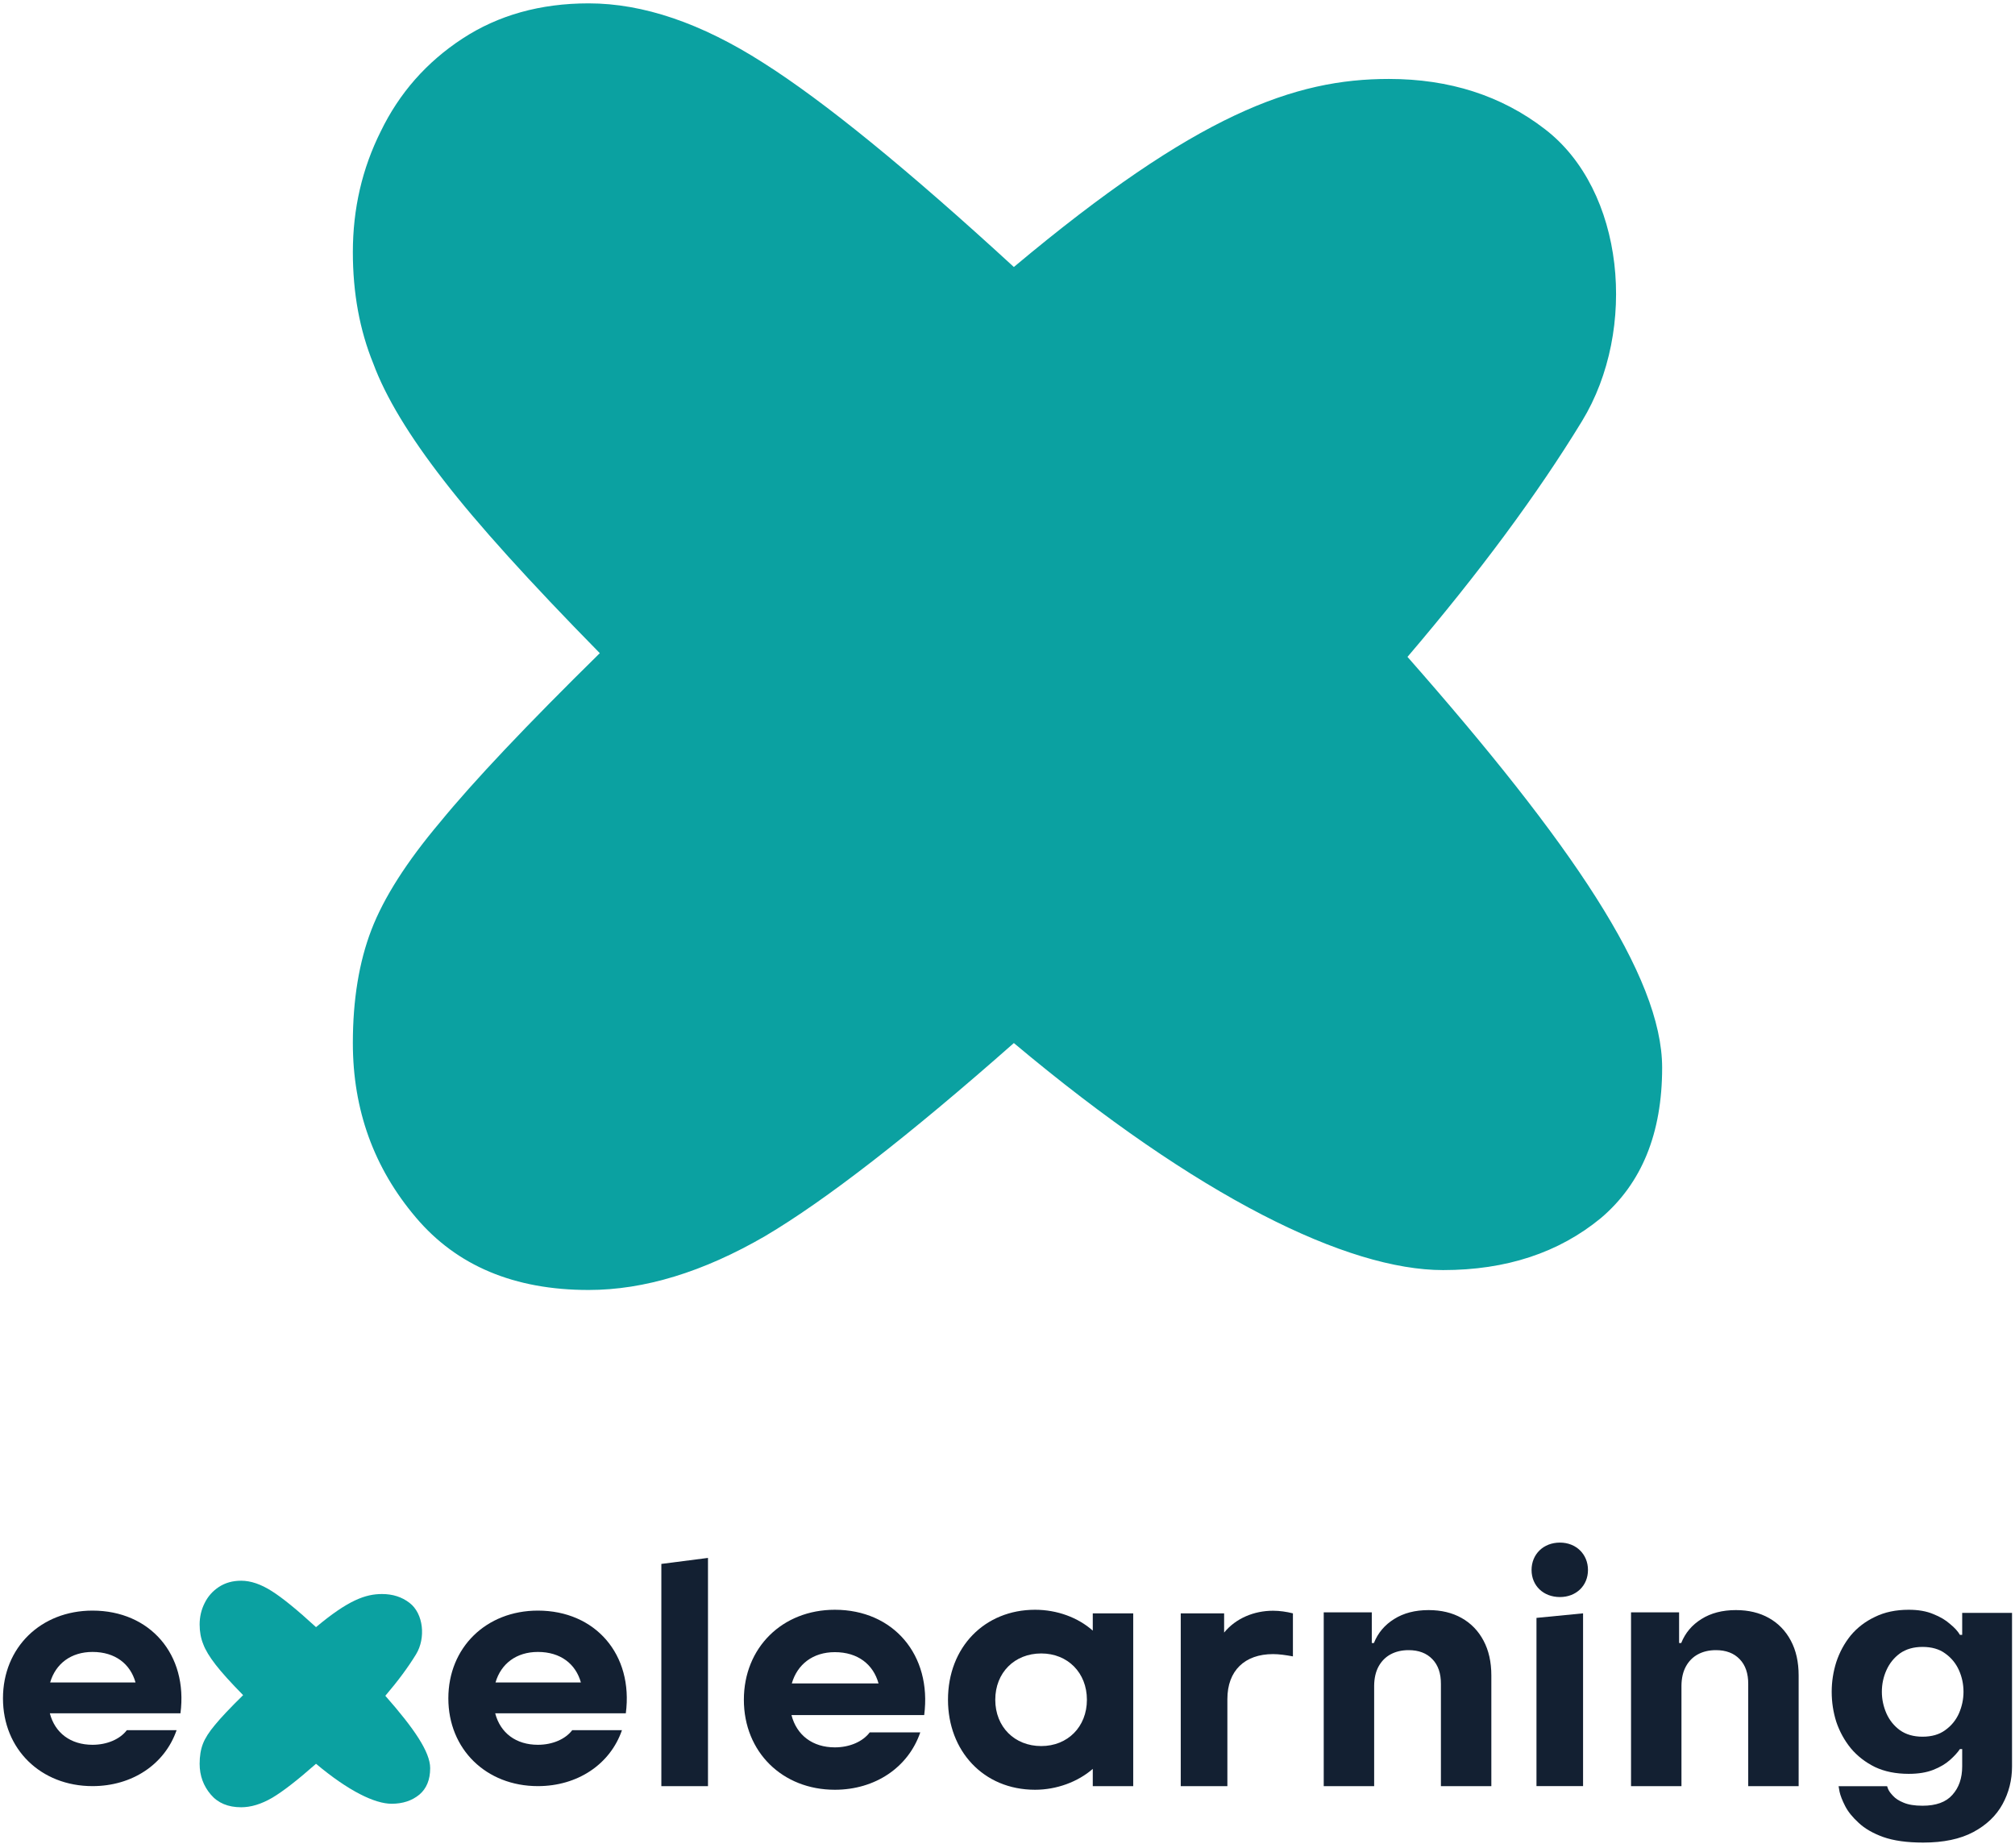
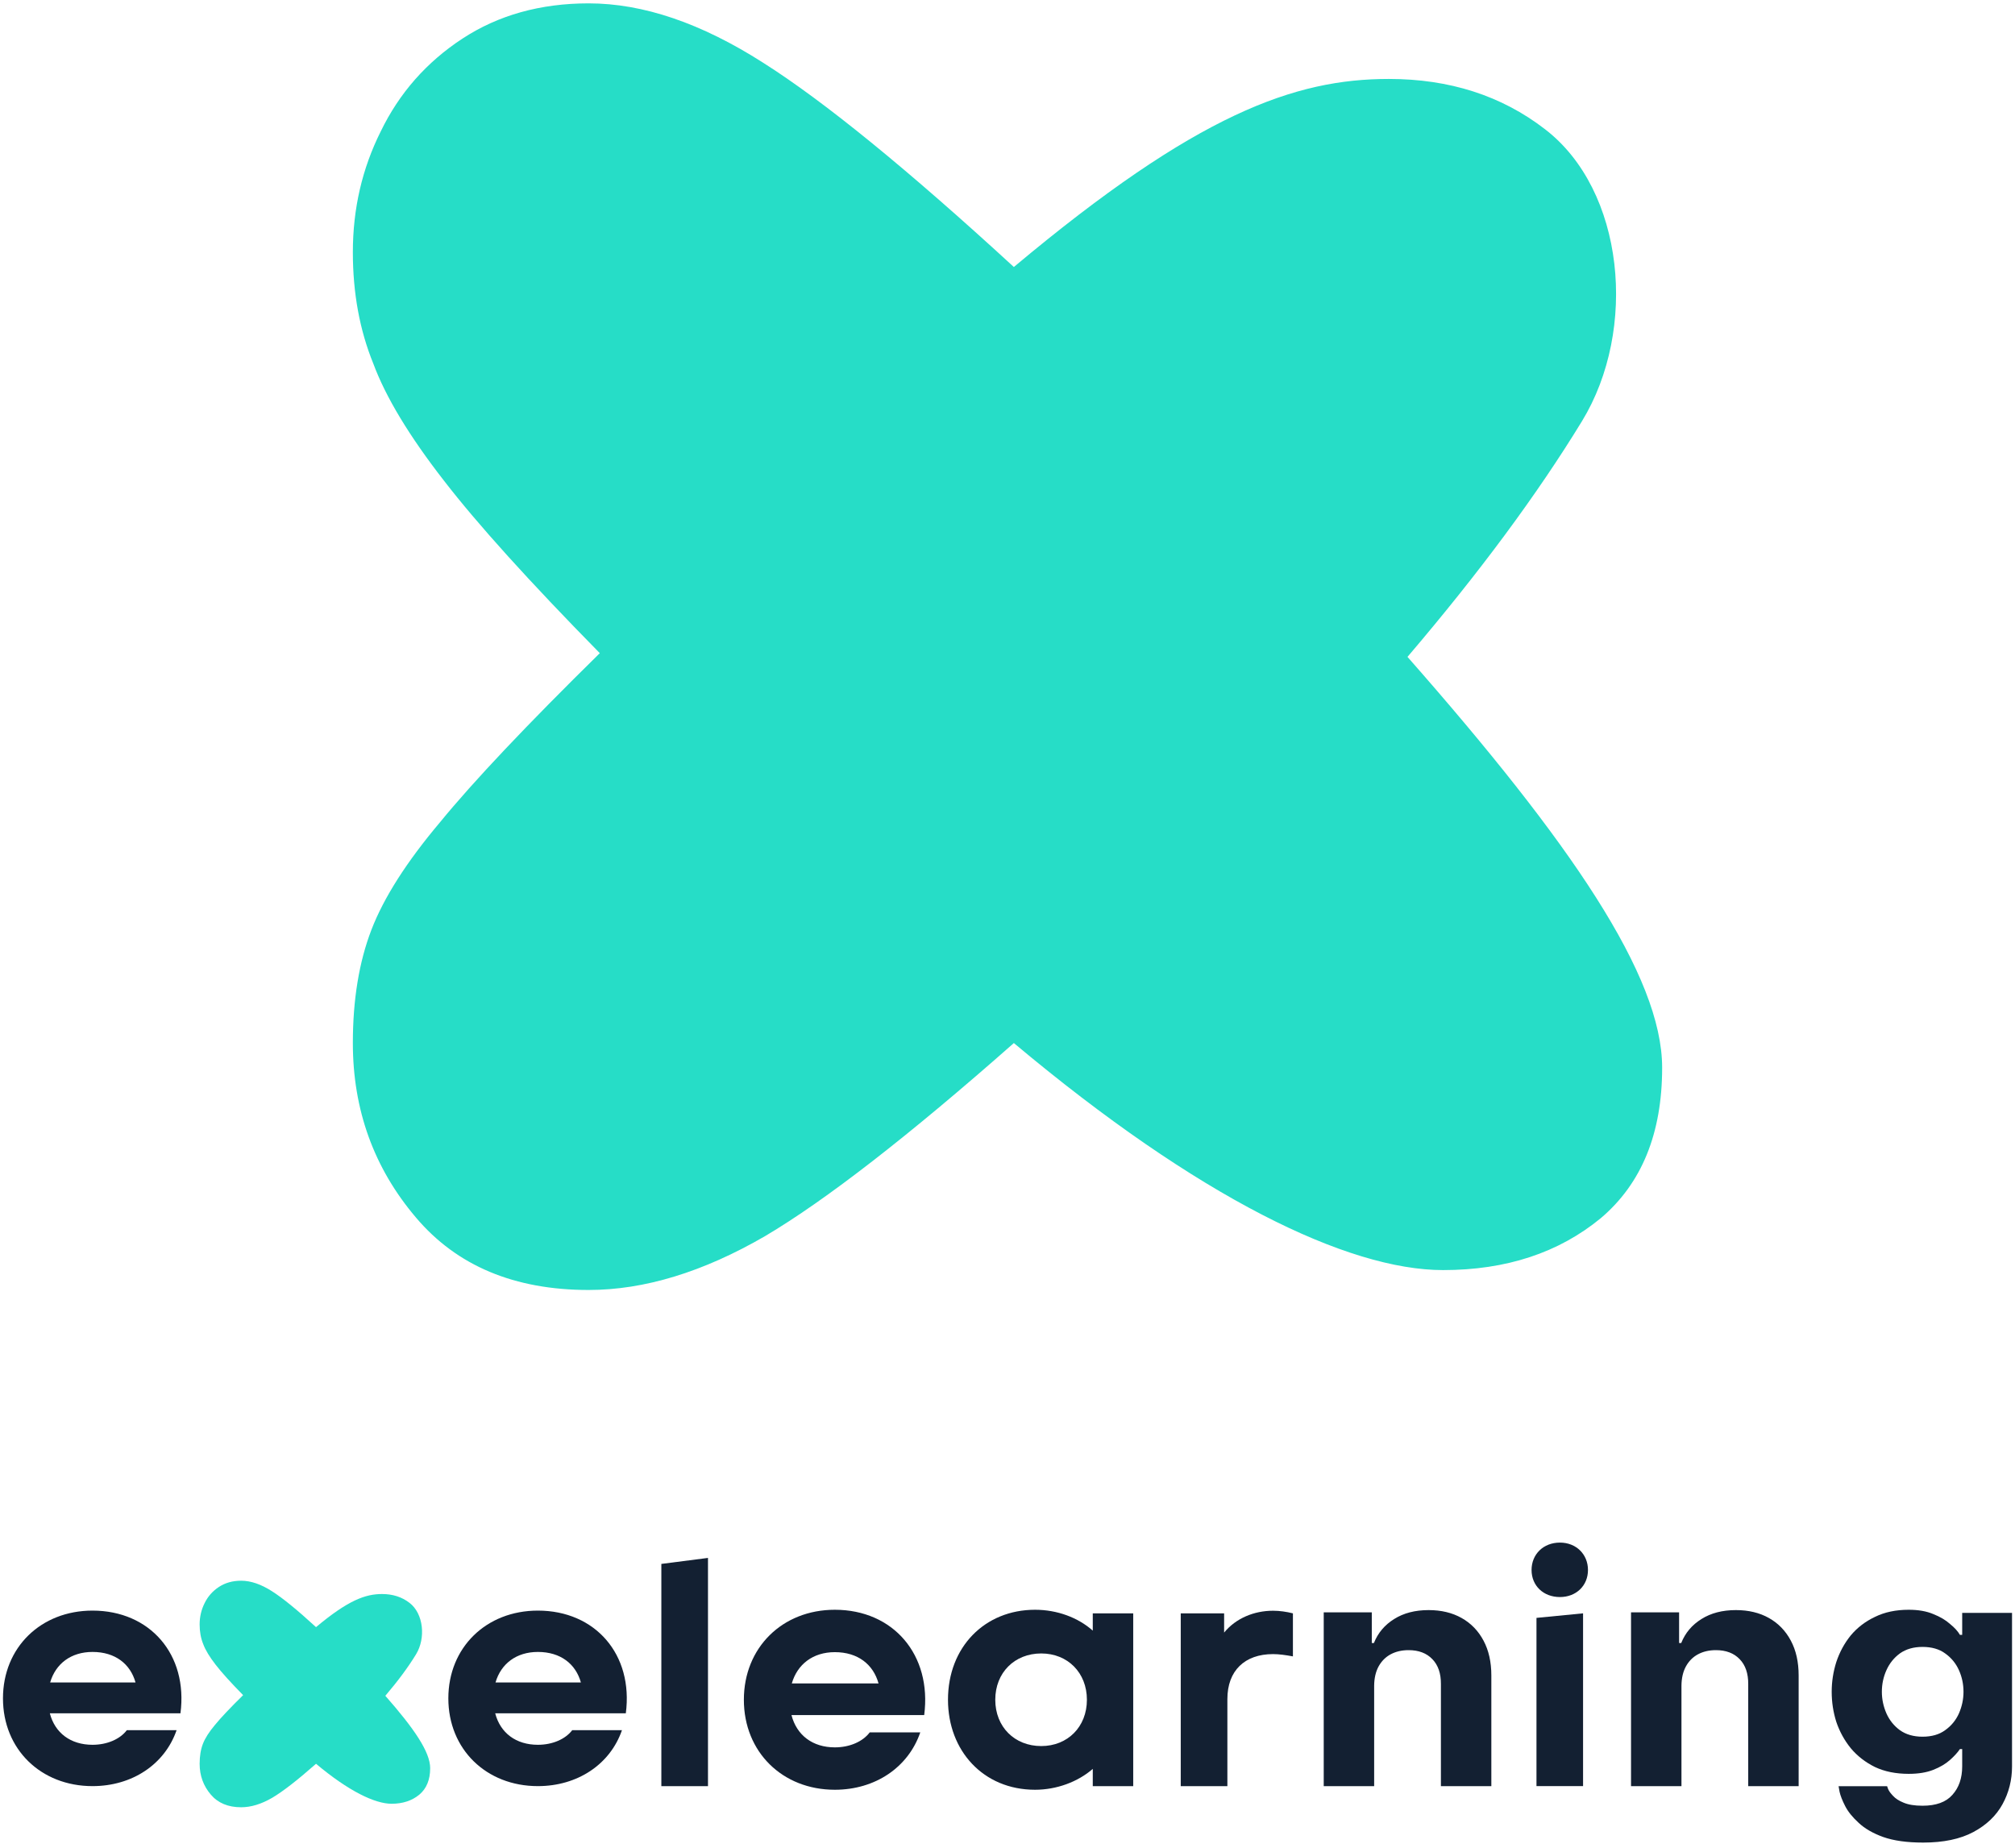
<svg xmlns="http://www.w3.org/2000/svg" width="350" height="321" viewBox="0 0 350 321" fill="none">
-   <path d="M102.249 0.584C111.709 0.584 121.815 4.024 132.565 10.904C143.101 17.57 157.614 29.395 176.104 46.381C207.925 19.72 224.899 13.714 241.239 13.714C251.775 13.714 260.805 16.617 268.33 22.422C282.193 33.023 284.505 57.232 274.793 73.149C267.053 85.835 256.947 99.488 244.477 114.108C272.858 146.359 288.71 169.565 288.71 185.476C288.71 196.871 285.162 205.579 278.067 211.599C270.757 217.619 261.619 220.629 250.654 220.629C234.098 220.629 208.14 208.067 176.104 181.191C157.829 197.316 143.423 208.497 132.888 214.732C122.137 220.967 111.924 224.085 102.249 224.085C89.349 224.085 79.351 219.892 72.255 211.507C64.945 202.906 61.29 192.801 61.29 181.191C61.29 173.665 62.365 167.108 64.515 161.517C66.665 155.927 70.643 149.692 76.448 142.812C82.253 135.716 91.499 125.934 104.184 113.463C91.929 100.993 82.898 90.995 77.093 83.47C71.073 75.729 66.988 68.957 64.838 63.151C62.473 57.346 61.29 50.896 61.29 43.801C61.29 36.275 62.903 29.288 66.128 22.837C69.353 16.172 74.083 10.797 80.318 6.712C86.553 2.627 93.864 0.584 102.249 0.584Z" fill="#0BA1A1" />
+   <path d="M102.249 0.584C111.709 0.584 121.815 4.024 132.565 10.904C143.101 17.57 157.614 29.395 176.104 46.381C207.925 19.72 224.899 13.714 241.239 13.714C251.775 13.714 260.805 16.617 268.33 22.422C282.193 33.023 284.505 57.232 274.793 73.149C267.053 85.835 256.947 99.488 244.477 114.108C272.858 146.359 288.71 169.565 288.71 185.476C288.71 196.871 285.162 205.579 278.067 211.599C270.757 217.619 261.619 220.629 250.654 220.629C234.098 220.629 208.14 208.067 176.104 181.191C157.829 197.316 143.423 208.497 132.888 214.732C122.137 220.967 111.924 224.085 102.249 224.085C89.349 224.085 79.351 219.892 72.255 211.507C64.945 202.906 61.29 192.801 61.29 181.191C61.29 173.665 62.365 167.108 64.515 161.517C66.665 155.927 70.643 149.692 76.448 142.812C82.253 135.716 91.499 125.934 104.184 113.463C91.929 100.993 82.898 90.995 77.093 83.47C71.073 75.729 66.988 68.957 64.838 63.151C62.473 57.346 61.29 50.896 61.29 43.801C61.29 36.275 62.903 29.288 66.128 22.837C69.353 16.172 74.083 10.797 80.318 6.712C86.553 2.627 93.864 0.584 102.249 0.584Z" fill="#26DDC7" />
  <path d="M93.429 310.271C84.454 310.271 77.876 303.864 77.876 295.026C77.876 286.189 84.454 279.781 93.429 279.781C103.407 279.781 110.041 287.404 108.703 297.623H86.015C86.907 301.047 89.638 303.091 93.429 303.091C95.993 303.091 98.223 302.097 99.394 300.55H108.034C105.971 306.515 100.285 310.271 93.429 310.271ZM86.07 292.265H100.899C100.007 289.061 97.387 286.962 93.429 286.962C89.694 286.962 87.018 289.006 86.07 292.265Z" fill="#132032" />
-   <path d="M41.888 274.59C43.554 274.59 45.333 275.196 47.226 276.407C49.081 277.581 51.637 279.663 54.892 282.654C60.496 277.96 63.484 276.902 66.361 276.902C68.216 276.902 69.806 277.413 71.132 278.435C73.572 280.302 73.98 284.565 72.269 287.367C70.907 289.601 69.127 292.005 66.931 294.579C71.929 300.258 74.72 304.344 74.72 307.146C74.72 309.152 74.095 310.685 72.846 311.745C71.559 312.805 69.95 313.335 68.019 313.335C65.104 313.335 60.533 311.123 54.892 306.391C51.675 309.23 49.138 311.199 47.283 312.297C45.39 313.395 43.592 313.944 41.888 313.944C39.617 313.944 37.856 313.206 36.607 311.729C35.32 310.215 34.676 308.435 34.676 306.391C34.676 305.066 34.865 303.911 35.244 302.927C35.623 301.943 36.323 300.845 37.345 299.633C38.367 298.384 39.995 296.661 42.229 294.466C40.071 292.27 38.481 290.51 37.459 289.184C36.399 287.822 35.679 286.629 35.301 285.607C34.884 284.585 34.676 283.449 34.676 282.2C34.676 280.875 34.96 279.644 35.528 278.508C36.096 277.335 36.929 276.388 38.027 275.669C39.125 274.95 40.412 274.59 41.888 274.59Z" fill="#0BA1A1" />
+   <path d="M41.888 274.59C43.554 274.59 45.333 275.196 47.226 276.407C49.081 277.581 51.637 279.663 54.892 282.654C60.496 277.96 63.484 276.902 66.361 276.902C68.216 276.902 69.806 277.413 71.132 278.435C73.572 280.302 73.98 284.565 72.269 287.367C70.907 289.601 69.127 292.005 66.931 294.579C71.929 300.258 74.72 304.344 74.72 307.146C74.72 309.152 74.095 310.685 72.846 311.745C71.559 312.805 69.95 313.335 68.019 313.335C65.104 313.335 60.533 311.123 54.892 306.391C51.675 309.23 49.138 311.199 47.283 312.297C45.39 313.395 43.592 313.944 41.888 313.944C39.617 313.944 37.856 313.206 36.607 311.729C35.32 310.215 34.676 308.435 34.676 306.391C34.676 305.066 34.865 303.911 35.244 302.927C35.623 301.943 36.323 300.845 37.345 299.633C38.367 298.384 39.995 296.661 42.229 294.466C40.071 292.27 38.481 290.51 37.459 289.184C36.399 287.822 35.679 286.629 35.301 285.607C34.884 284.585 34.676 283.449 34.676 282.2C34.676 280.875 34.96 279.644 35.528 278.508C36.096 277.335 36.929 276.388 38.027 275.669C39.125 274.95 40.412 274.59 41.888 274.59Z" fill="#26DDC7" />
  <path d="M16.07 310.271C7.095 310.271 0.517 303.864 0.517 295.026C0.517 286.189 7.095 279.781 16.07 279.781C26.048 279.781 32.682 287.404 31.344 297.623H8.656C9.548 301.047 12.279 303.091 16.07 303.091C18.634 303.091 20.864 302.097 22.034 300.55H30.675C28.612 306.515 22.926 310.271 16.07 310.271ZM8.711 292.265H23.54C22.648 289.061 20.028 286.962 16.07 286.962C12.335 286.962 9.659 289.006 8.711 292.265Z" fill="#132032" />
  <path d="M334.05 320.077C331.241 320.077 328.925 319.754 327.102 319.109C325.318 318.463 323.894 317.639 322.831 316.635C321.768 315.667 320.99 314.699 320.496 313.731C320.002 312.763 319.68 311.938 319.528 311.257C319.414 310.612 319.357 310.289 319.357 310.289H327.786C327.786 310.289 327.843 310.45 327.957 310.773C328.108 311.132 328.393 311.526 328.811 311.956C329.228 312.422 329.836 312.817 330.633 313.139C331.468 313.498 332.57 313.677 333.936 313.677C336.29 313.677 338.018 313.05 339.119 311.795C340.258 310.54 340.827 308.891 340.827 306.847V303.836H340.429C340.049 304.409 339.48 305.037 338.72 305.718C337.961 306.399 336.993 306.973 335.816 307.439C334.639 307.905 333.215 308.138 331.544 308.138C329.304 308.138 327.349 307.744 325.679 306.955C324.008 306.13 322.603 305.037 321.464 303.674C320.363 302.312 319.528 300.788 318.958 299.103C318.427 297.418 318.161 295.679 318.161 293.887C318.161 292.13 318.427 290.409 318.958 288.724C319.528 287.003 320.363 285.461 321.464 284.099C322.603 282.737 324.008 281.661 325.679 280.872C327.349 280.048 329.304 279.635 331.544 279.635C333.215 279.635 334.639 279.886 335.816 280.388C336.993 280.854 337.961 281.428 338.72 282.109C339.517 282.755 340.087 283.382 340.429 283.991H340.827V280.173H349.484V306.847C349.484 309.214 348.933 311.401 347.832 313.408C346.731 315.416 345.042 317.029 342.764 318.248C340.486 319.467 337.581 320.077 334.05 320.077ZM333.936 301.685C335.531 301.685 336.841 301.308 337.866 300.555C338.929 299.802 339.726 298.834 340.258 297.651C340.789 296.432 341.055 295.177 341.055 293.887C341.055 292.56 340.789 291.305 340.258 290.122C339.726 288.939 338.929 287.971 337.866 287.218C336.841 286.465 335.531 286.089 333.936 286.089C332.38 286.089 331.07 286.465 330.007 287.218C328.982 287.971 328.203 288.939 327.672 290.122C327.14 291.305 326.874 292.56 326.874 293.887C326.874 295.177 327.14 296.432 327.672 297.651C328.203 298.834 328.982 299.802 330.007 300.555C331.07 301.308 332.38 301.685 333.936 301.685Z" fill="#132032" />
  <path d="M292.065 292.823V310.278H283.306V280.085H291.654V285.412H292.024C292.723 283.656 293.895 282.267 295.54 281.245C297.184 280.209 299.179 279.692 301.523 279.692C303.716 279.692 305.628 280.15 307.259 281.068C308.89 281.985 310.158 283.295 311.063 284.999C311.967 286.69 312.42 288.708 312.42 291.053V310.278H303.661V292.547C303.675 290.7 303.181 289.258 302.181 288.223C301.18 287.174 299.802 286.65 298.048 286.65C296.869 286.65 295.827 286.893 294.923 287.378C294.032 287.862 293.333 288.57 292.826 289.5C292.332 290.418 292.079 291.525 292.065 292.823Z" fill="#132032" />
  <path d="M266.028 272.725C266.028 270.006 268.068 267.967 270.956 267.967C273.788 267.967 275.827 270.006 275.827 272.725C275.827 275.443 273.788 277.426 270.956 277.426C268.068 277.426 266.028 275.443 266.028 272.725Z" fill="#132032" />
  <path d="M238.687 292.823V310.278H229.928V280.085H238.276V285.412H238.646C239.345 283.656 240.517 282.267 242.161 281.245C243.806 280.209 245.801 279.692 248.145 279.692C250.338 279.692 252.25 280.15 253.881 281.068C255.512 281.985 256.78 283.295 257.685 284.999C258.589 286.69 259.042 288.708 259.042 291.053V310.278H250.283V292.547C250.297 290.7 249.803 289.258 248.803 288.223C247.802 287.174 246.424 286.65 244.67 286.65C243.491 286.65 242.449 286.893 241.545 287.378C240.654 287.862 239.955 288.57 239.447 289.5C238.954 290.418 238.7 291.525 238.687 292.823Z" fill="#132032" />
  <path d="M205.092 310.278V280.258H212.626V283.599C214.665 281.107 217.837 279.804 221.122 279.804C222.255 279.804 223.444 279.974 224.577 280.258V287.734C223.331 287.508 222.198 287.338 221.122 287.338C216.194 287.338 213.192 290.226 213.192 295.154V310.278H205.092Z" fill="#132032" />
  <path d="M179.787 310.902C170.781 310.902 164.663 304.105 164.663 295.269C164.663 286.093 171.064 279.635 179.787 279.635C183.638 279.635 187.263 280.995 189.812 283.26V280.258H196.836V310.279H189.812V307.277C187.207 309.542 183.525 310.902 179.787 310.902ZM172.876 295.269C172.876 299.97 176.218 303.312 180.863 303.312C185.451 303.312 188.793 299.97 188.793 295.269C188.793 290.567 185.451 287.225 180.863 287.225C176.218 287.225 172.876 290.567 172.876 295.269Z" fill="#132032" />
  <path d="M145.011 310.902C135.892 310.902 129.208 304.331 129.208 295.269C129.208 286.206 135.892 279.635 145.011 279.635C155.15 279.635 161.89 287.452 160.531 297.931H137.477C138.384 301.442 141.159 303.538 145.011 303.538C147.616 303.538 149.882 302.519 151.071 300.933H159.851C157.755 307.05 151.978 310.902 145.011 310.902ZM137.534 292.436H152.601C151.695 289.151 149.032 286.999 145.011 286.999C141.216 286.999 138.497 289.095 137.534 292.436Z" fill="#132032" />
  <path d="M122.975 310.278H114.875V271.671L122.975 270.629V310.278Z" fill="#132032" />
  <path d="M274.974 310.272H266.882V281.046L274.974 280.257V310.272Z" fill="#132032" />
</svg>
